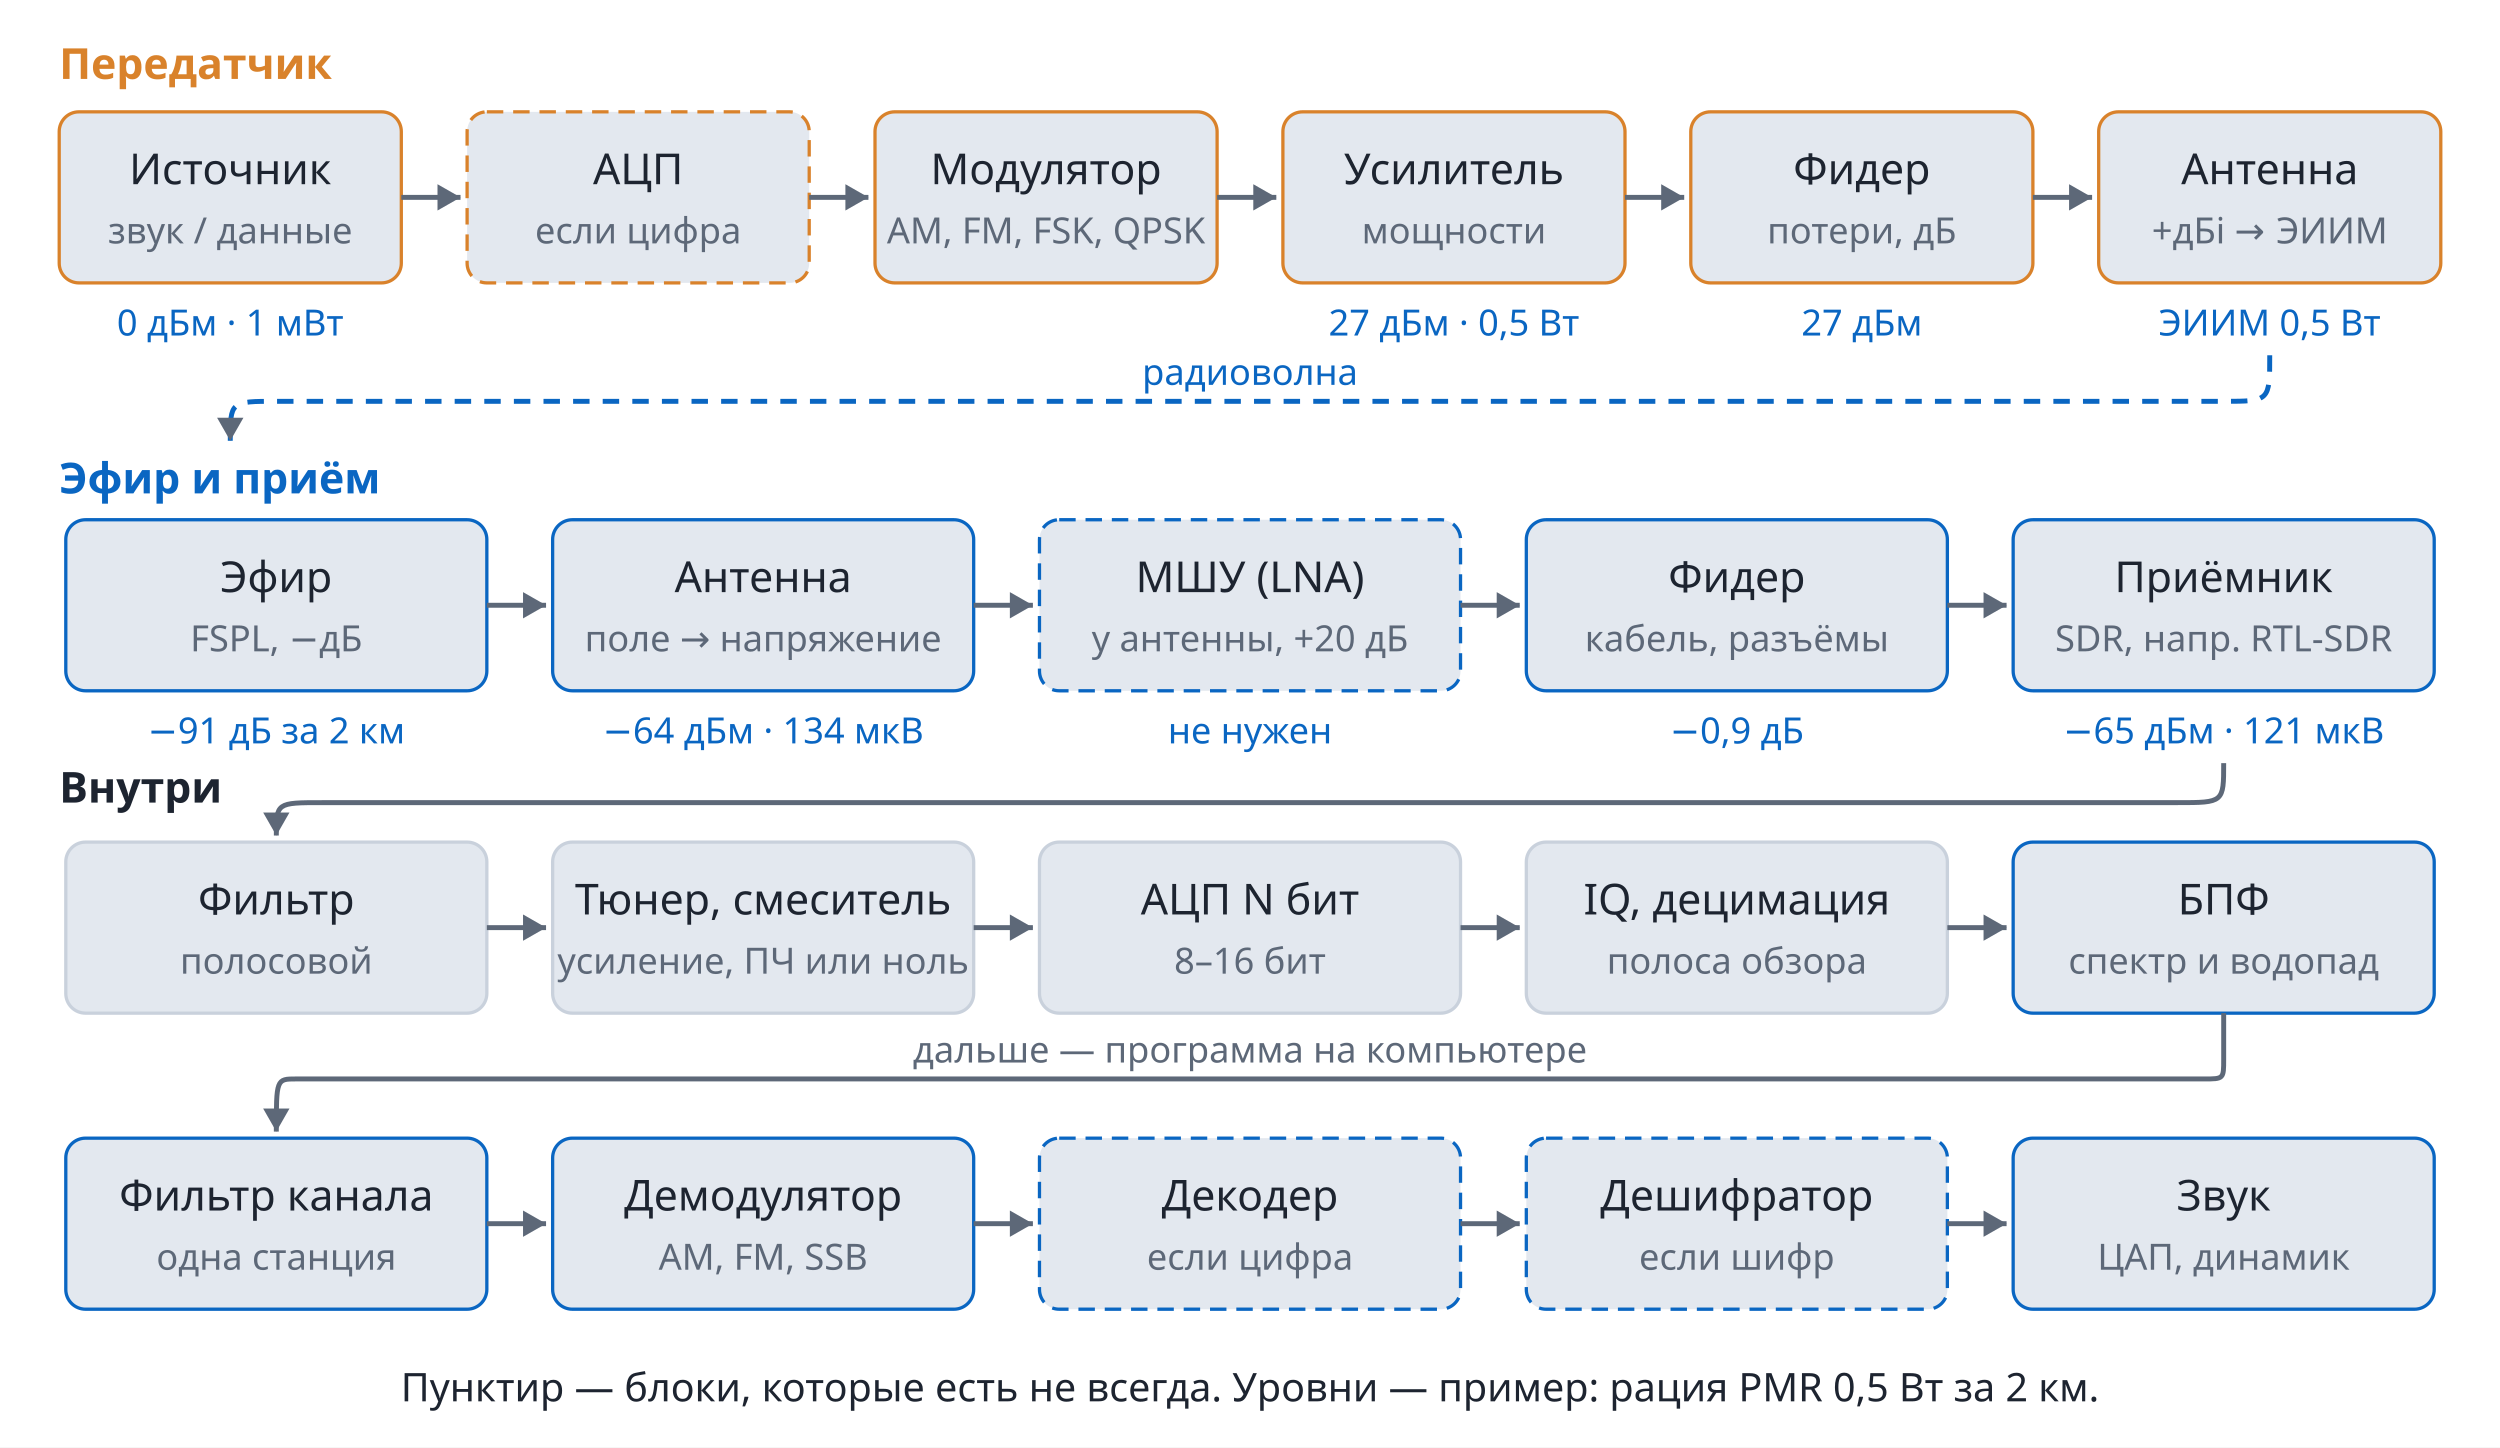
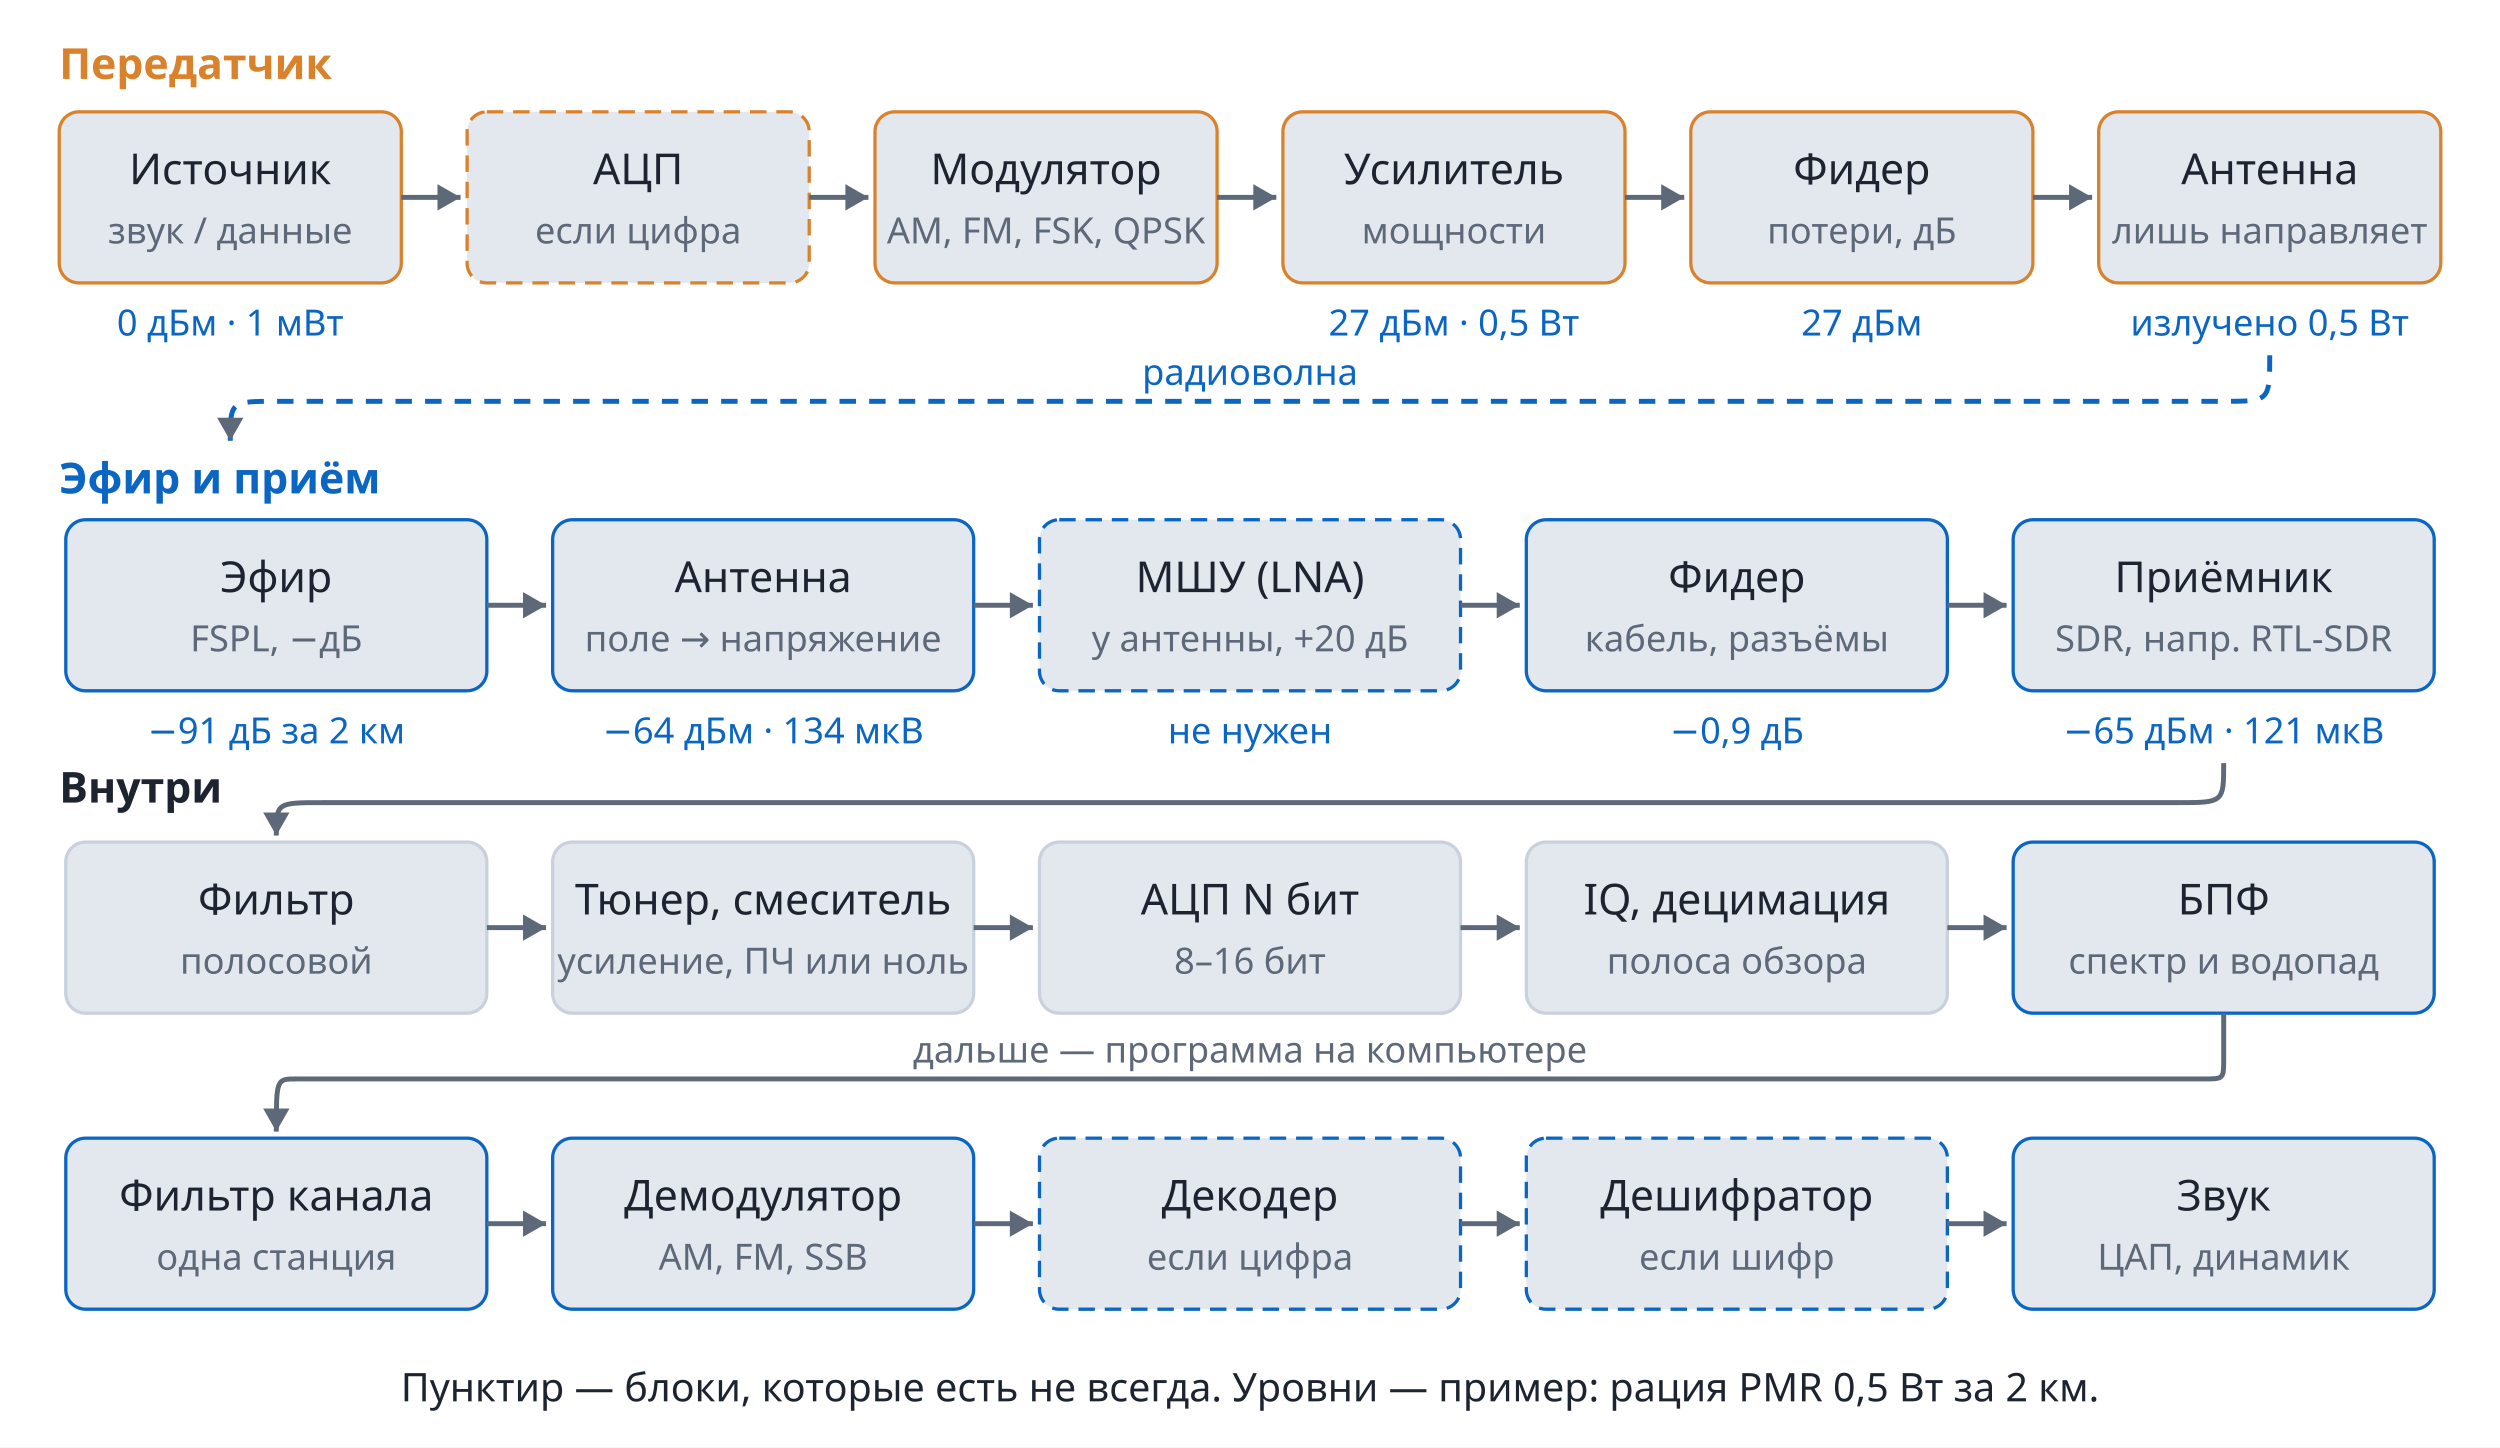
<svg xmlns="http://www.w3.org/2000/svg" width="760" height="440" viewBox="0 0 760 440">
  <rect x="0" y="0" width="760" height="440" fill="#ffffff" />
  <text x="18" y="24" font-family="Segoe UI" font-size="13" font-weight="bold" fill="#d9822b">Передатчик</text>
  <g font-family="Segoe UI" text-anchor="middle">
    <rect x="18" y="34" width="104" height="52" rx="6" fill="#e3e8ef" stroke="#d9822b" />
    <text x="70" y="56" font-size="13" fill="#1d2430">Источник</text>
    <text x="70" y="74" font-size="11" fill="#5d6878">звук / данные</text>
    <rect x="142" y="34" width="104" height="52" rx="6" fill="#e3e8ef" stroke="#d9822b" stroke-dasharray="5,3" />
    <text x="194" y="56" font-size="13" fill="#1d2430">АЦП</text>
    <text x="194" y="74" font-size="11" fill="#5d6878">если цифра</text>
    <rect x="266" y="34" width="104" height="52" rx="6" fill="#e3e8ef" stroke="#d9822b" />
    <text x="318" y="56" font-size="13" fill="#1d2430">Модулятор</text>
    <text x="318" y="74" font-size="11" fill="#5d6878">AM, FM, FSK, QPSK</text>
    <rect x="390" y="34" width="104" height="52" rx="6" fill="#e3e8ef" stroke="#d9822b" />
    <text x="442" y="56" font-size="13" fill="#1d2430">Усилитель</text>
    <text x="442" y="74" font-size="11" fill="#5d6878">мощности</text>
    <rect x="514" y="34" width="104" height="52" rx="6" fill="#e3e8ef" stroke="#d9822b" />
    <text x="566" y="56" font-size="13" fill="#1d2430">Фидер</text>
    <text x="566" y="74" font-size="11" fill="#5d6878">потери, дБ</text>
    <rect x="638" y="34" width="104" height="52" rx="6" fill="#e3e8ef" stroke="#d9822b" />
    <text x="690" y="56" font-size="13" fill="#1d2430">Антенна</text>
-     <text x="690" y="74" font-size="11" fill="#5d6878">+дБi → ЭИИМ</text>
+     <text x="690" y="74" font-size="11" fill="#5d6878">лишь направляет</text>
    <text x="70" y="102" font-size="11" fill="#0a66c2">0 дБм · 1 мВт</text>
    <text x="442" y="102" font-size="11" fill="#0a66c2">27 дБм · 0,5 Вт</text>
    <text x="566" y="102" font-size="11" fill="#0a66c2">27 дБм</text>
-     <text x="690" y="102" font-size="11" fill="#0a66c2">ЭИИМ 0,5 Вт</text>
+     <text x="690" y="102" font-size="11" fill="#0a66c2">излучено 0,5 Вт</text>
  </g>
  <g stroke="#5d6878" stroke-width="1.5">
    <line x1="122" y1="60" x2="140" y2="60" />
    <line x1="246" y1="60" x2="264" y2="60" />
    <line x1="370" y1="60" x2="388" y2="60" />
    <line x1="494" y1="60" x2="512" y2="60" />
    <line x1="618" y1="60" x2="636" y2="60" />
  </g>
  <path d="M690,108 C690,122 690,122 676,122 L84,122 C70,122 70,122 70,134" fill="none" stroke="#0a66c2" stroke-width="1.5" stroke-dasharray="5,4" />
  <text x="380" y="117" font-family="Segoe UI" font-size="11" fill="#0a66c2" text-anchor="middle">радиоволна</text>
  <text x="18" y="150" font-family="Segoe UI" font-size="13" font-weight="bold" fill="#0a66c2">Эфир и приём</text>
  <g font-family="Segoe UI" text-anchor="middle">
    <rect x="20" y="158" width="128" height="52" rx="6" fill="#e3e8ef" stroke="#0a66c2" />
    <text x="84" y="180" font-size="13" fill="#1d2430">Эфир</text>
    <text x="84" y="198" font-size="11" fill="#5d6878">FSPL, −дБ</text>
    <rect x="168" y="158" width="128" height="52" rx="6" fill="#e3e8ef" stroke="#0a66c2" />
    <text x="232" y="180" font-size="13" fill="#1d2430">Антенна</text>
    <text x="232" y="198" font-size="11" fill="#5d6878">поле → напряжение</text>
    <rect x="316" y="158" width="128" height="52" rx="6" fill="#e3e8ef" stroke="#0a66c2" stroke-dasharray="5,3" />
    <text x="380" y="180" font-size="13" fill="#1d2430">МШУ (LNA)</text>
    <text x="380" y="198" font-size="11" fill="#5d6878">у антенны, +20 дБ</text>
    <rect x="464" y="158" width="128" height="52" rx="6" fill="#e3e8ef" stroke="#0a66c2" />
    <text x="528" y="180" font-size="13" fill="#1d2430">Фидер</text>
    <text x="528" y="198" font-size="11" fill="#5d6878">кабель, разъёмы</text>
    <rect x="612" y="158" width="128" height="52" rx="6" fill="#e3e8ef" stroke="#0a66c2" />
    <text x="676" y="180" font-size="13" fill="#1d2430">Приёмник</text>
    <text x="676" y="198" font-size="11" fill="#5d6878">SDR, напр. RTL-SDR</text>
    <text x="84" y="226" font-size="11" fill="#0a66c2">−91 дБ за 2 км</text>
    <text x="232" y="226" font-size="11" fill="#0a66c2">−64 дБм · 134 мкВ</text>
    <text x="380" y="226" font-size="11" fill="#0a66c2">не нужен</text>
    <text x="528" y="226" font-size="11" fill="#0a66c2">−0,9 дБ</text>
    <text x="676" y="226" font-size="11" fill="#0a66c2">−65 дБм · 121 мкВ</text>
  </g>
  <g stroke="#5d6878" stroke-width="1.5">
    <line x1="148" y1="184" x2="166" y2="184" />
    <line x1="296" y1="184" x2="314" y2="184" />
    <line x1="444" y1="184" x2="462" y2="184" />
    <line x1="592" y1="184" x2="610" y2="184" />
  </g>
  <path d="M676,232 C676,244 676,244 662,244 L98,244 C84,244 84,244 84,254" fill="none" stroke="#5d6878" stroke-width="1.5" />
  <text x="18" y="244" font-family="Segoe UI" font-size="13" font-weight="bold" fill="#1d2430">Внутри</text>
  <g font-family="Segoe UI" text-anchor="middle">
    <rect x="20" y="256" width="128" height="52" rx="6" fill="#e3e8ef" stroke="#c9d1dc" />
    <text x="84" y="278" font-size="13" fill="#1d2430">Фильтр</text>
    <text x="84" y="296" font-size="11" fill="#5d6878">полосовой</text>
    <rect x="168" y="256" width="128" height="52" rx="6" fill="#e3e8ef" stroke="#c9d1dc" />
    <text x="232" y="278" font-size="13" fill="#1d2430">Тюнер, смеситель</text>
    <text x="232" y="296" font-size="11" fill="#5d6878">усиление, ПЧ или ноль</text>
    <rect x="316" y="256" width="128" height="52" rx="6" fill="#e3e8ef" stroke="#c9d1dc" />
    <text x="380" y="278" font-size="13" fill="#1d2430">АЦП N бит</text>
    <text x="380" y="296" font-size="11" fill="#5d6878">8–16 бит</text>
    <rect x="464" y="256" width="128" height="52" rx="6" fill="#e3e8ef" stroke="#c9d1dc" />
    <text x="528" y="278" font-size="13" fill="#1d2430">IQ, децимация</text>
    <text x="528" y="296" font-size="11" fill="#5d6878">полоса обзора</text>
    <rect x="612" y="256" width="128" height="52" rx="6" fill="#e3e8ef" stroke="#0a66c2" />
    <text x="676" y="278" font-size="13" fill="#1d2430">БПФ</text>
    <text x="676" y="296" font-size="11" fill="#5d6878">спектр и водопад</text>
    <rect x="20" y="346" width="128" height="52" rx="6" fill="#e3e8ef" stroke="#0a66c2" />
    <text x="84" y="368" font-size="13" fill="#1d2430">Фильтр канала</text>
    <text x="84" y="386" font-size="11" fill="#5d6878">одна станция</text>
    <rect x="168" y="346" width="128" height="52" rx="6" fill="#e3e8ef" stroke="#0a66c2" />
    <text x="232" y="368" font-size="13" fill="#1d2430">Демодулятор</text>
    <text x="232" y="386" font-size="11" fill="#5d6878">AM, FM, SSB</text>
    <rect x="316" y="346" width="128" height="52" rx="6" fill="#e3e8ef" stroke="#0a66c2" stroke-dasharray="5,3" />
    <text x="380" y="368" font-size="13" fill="#1d2430">Декодер</text>
    <text x="380" y="386" font-size="11" fill="#5d6878">если цифра</text>
    <rect x="464" y="346" width="128" height="52" rx="6" fill="#e3e8ef" stroke="#0a66c2" stroke-dasharray="5,3" />
    <text x="528" y="368" font-size="13" fill="#1d2430">Дешифратор</text>
    <text x="528" y="386" font-size="11" fill="#5d6878">если шифр</text>
    <rect x="612" y="346" width="128" height="52" rx="6" fill="#e3e8ef" stroke="#0a66c2" />
    <text x="676" y="368" font-size="13" fill="#1d2430">Звук</text>
    <text x="676" y="386" font-size="11" fill="#5d6878">ЦАП, динамик</text>
  </g>
  <g stroke="#5d6878" stroke-width="1.5">
    <line x1="148" y1="282" x2="166" y2="282" />
    <line x1="296" y1="282" x2="314" y2="282" />
    <line x1="444" y1="282" x2="462" y2="282" />
    <line x1="592" y1="282" x2="610" y2="282" />
    <line x1="148" y1="372" x2="166" y2="372" />
    <line x1="296" y1="372" x2="314" y2="372" />
    <line x1="444" y1="372" x2="462" y2="372" />
    <line x1="592" y1="372" x2="610" y2="372" />
  </g>
  <path d="M676,308 L676,322 C676,328 676,328 670,328 L90,328 C84,328 84,328 84,344" fill="none" stroke="#5d6878" stroke-width="1.5" />
  <text x="380" y="323" font-family="Segoe UI" font-size="11" fill="#5d6878" text-anchor="middle">дальше — программа на компьютере</text>
  <text x="380" y="426" font-family="Segoe UI" font-size="12" fill="#1d2430" text-anchor="middle">Пунктир — блоки, которые есть не всегда. Уровни — пример: рация PMR 0,5 Вт за 2 км.</text>
  <polygon points="133,56 140,60 133,64" fill="#5d6878" />
  <polygon points="257,56 264,60 257,64" fill="#5d6878" />
  <polygon points="381,56 388,60 381,64" fill="#5d6878" />
  <polygon points="505,56 512,60 505,64" fill="#5d6878" />
  <polygon points="629,56 636,60 629,64" fill="#5d6878" />
  <polygon points="159,180 166,184 159,188" fill="#5d6878" />
  <polygon points="307,180 314,184 307,188" fill="#5d6878" />
  <polygon points="455,180 462,184 455,188" fill="#5d6878" />
  <polygon points="603,180 610,184 603,188" fill="#5d6878" />
  <polygon points="159,278 166,282 159,286" fill="#5d6878" />
  <polygon points="307,278 314,282 307,286" fill="#5d6878" />
  <polygon points="455,278 462,282 455,286" fill="#5d6878" />
  <polygon points="603,278 610,282 603,286" fill="#5d6878" />
  <polygon points="159,368 166,372 159,376" fill="#5d6878" />
  <polygon points="307,368 314,372 307,376" fill="#5d6878" />
  <polygon points="455,368 462,372 455,376" fill="#5d6878" />
  <polygon points="603,368 610,372 603,376" fill="#5d6878" />
  <polygon points="66,127 70,134 74,127" fill="#5d6878" />
  <polygon points="80,247 84,254 88,247" fill="#5d6878" />
  <polygon points="80,337 84,344 88,337" fill="#5d6878" />
</svg>
